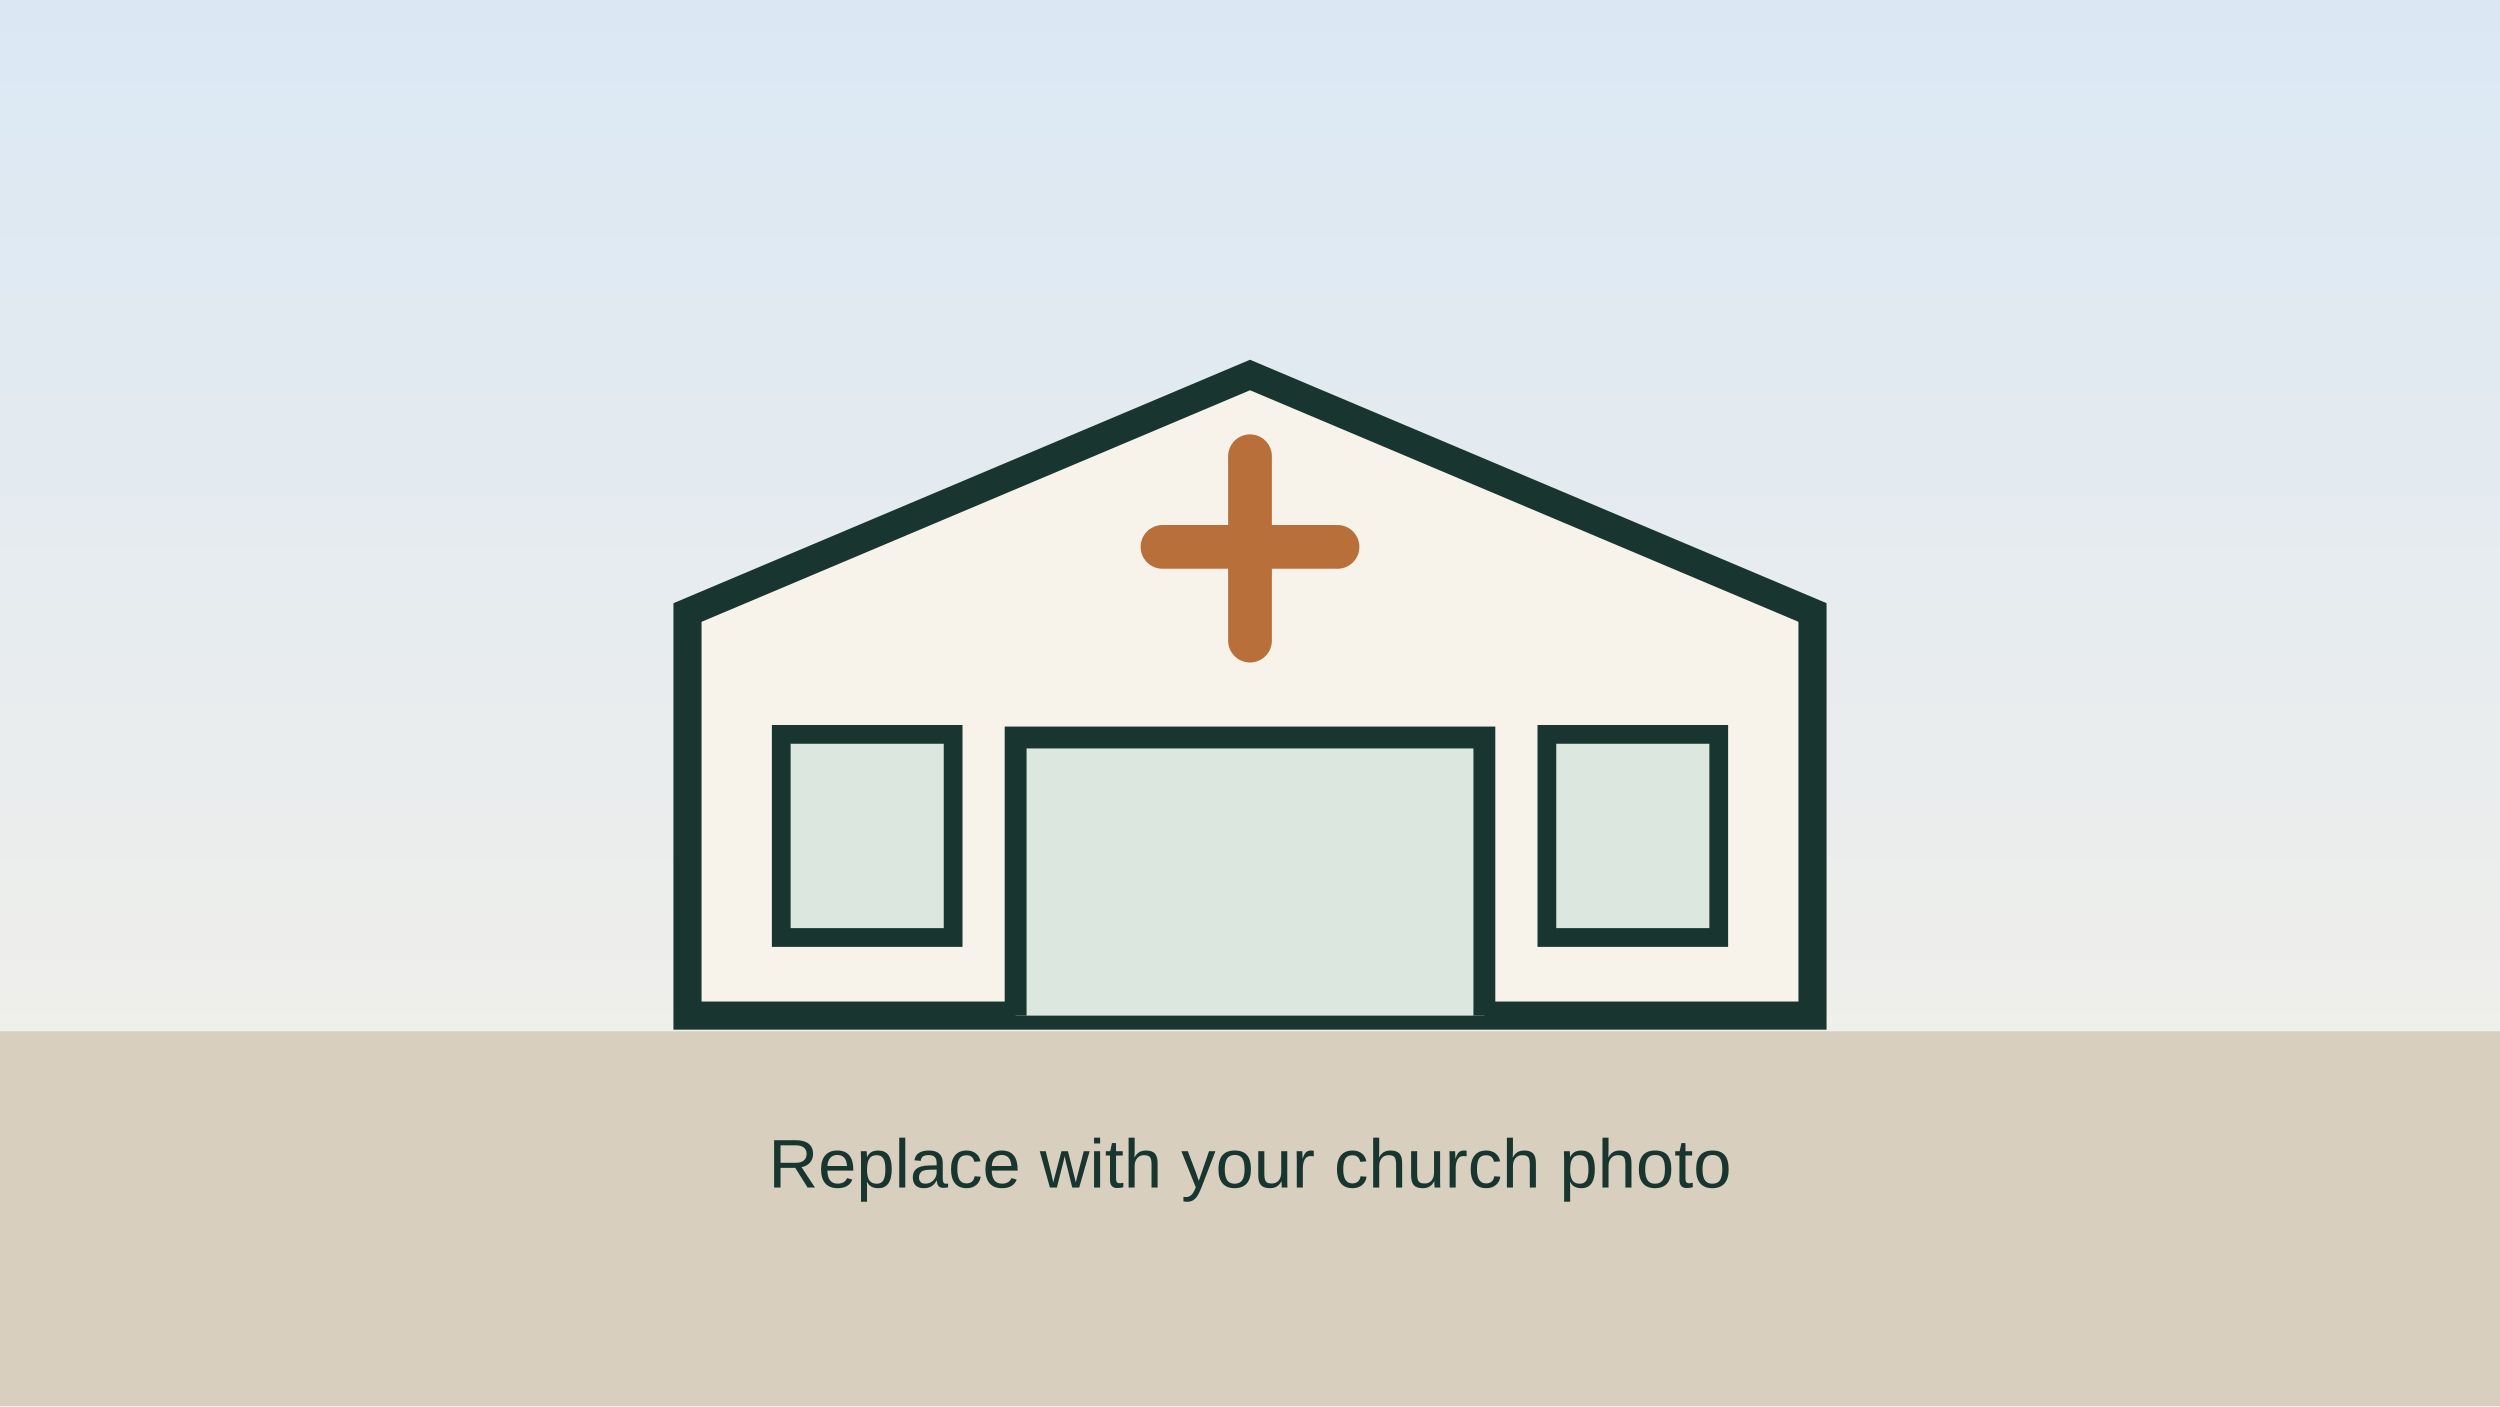
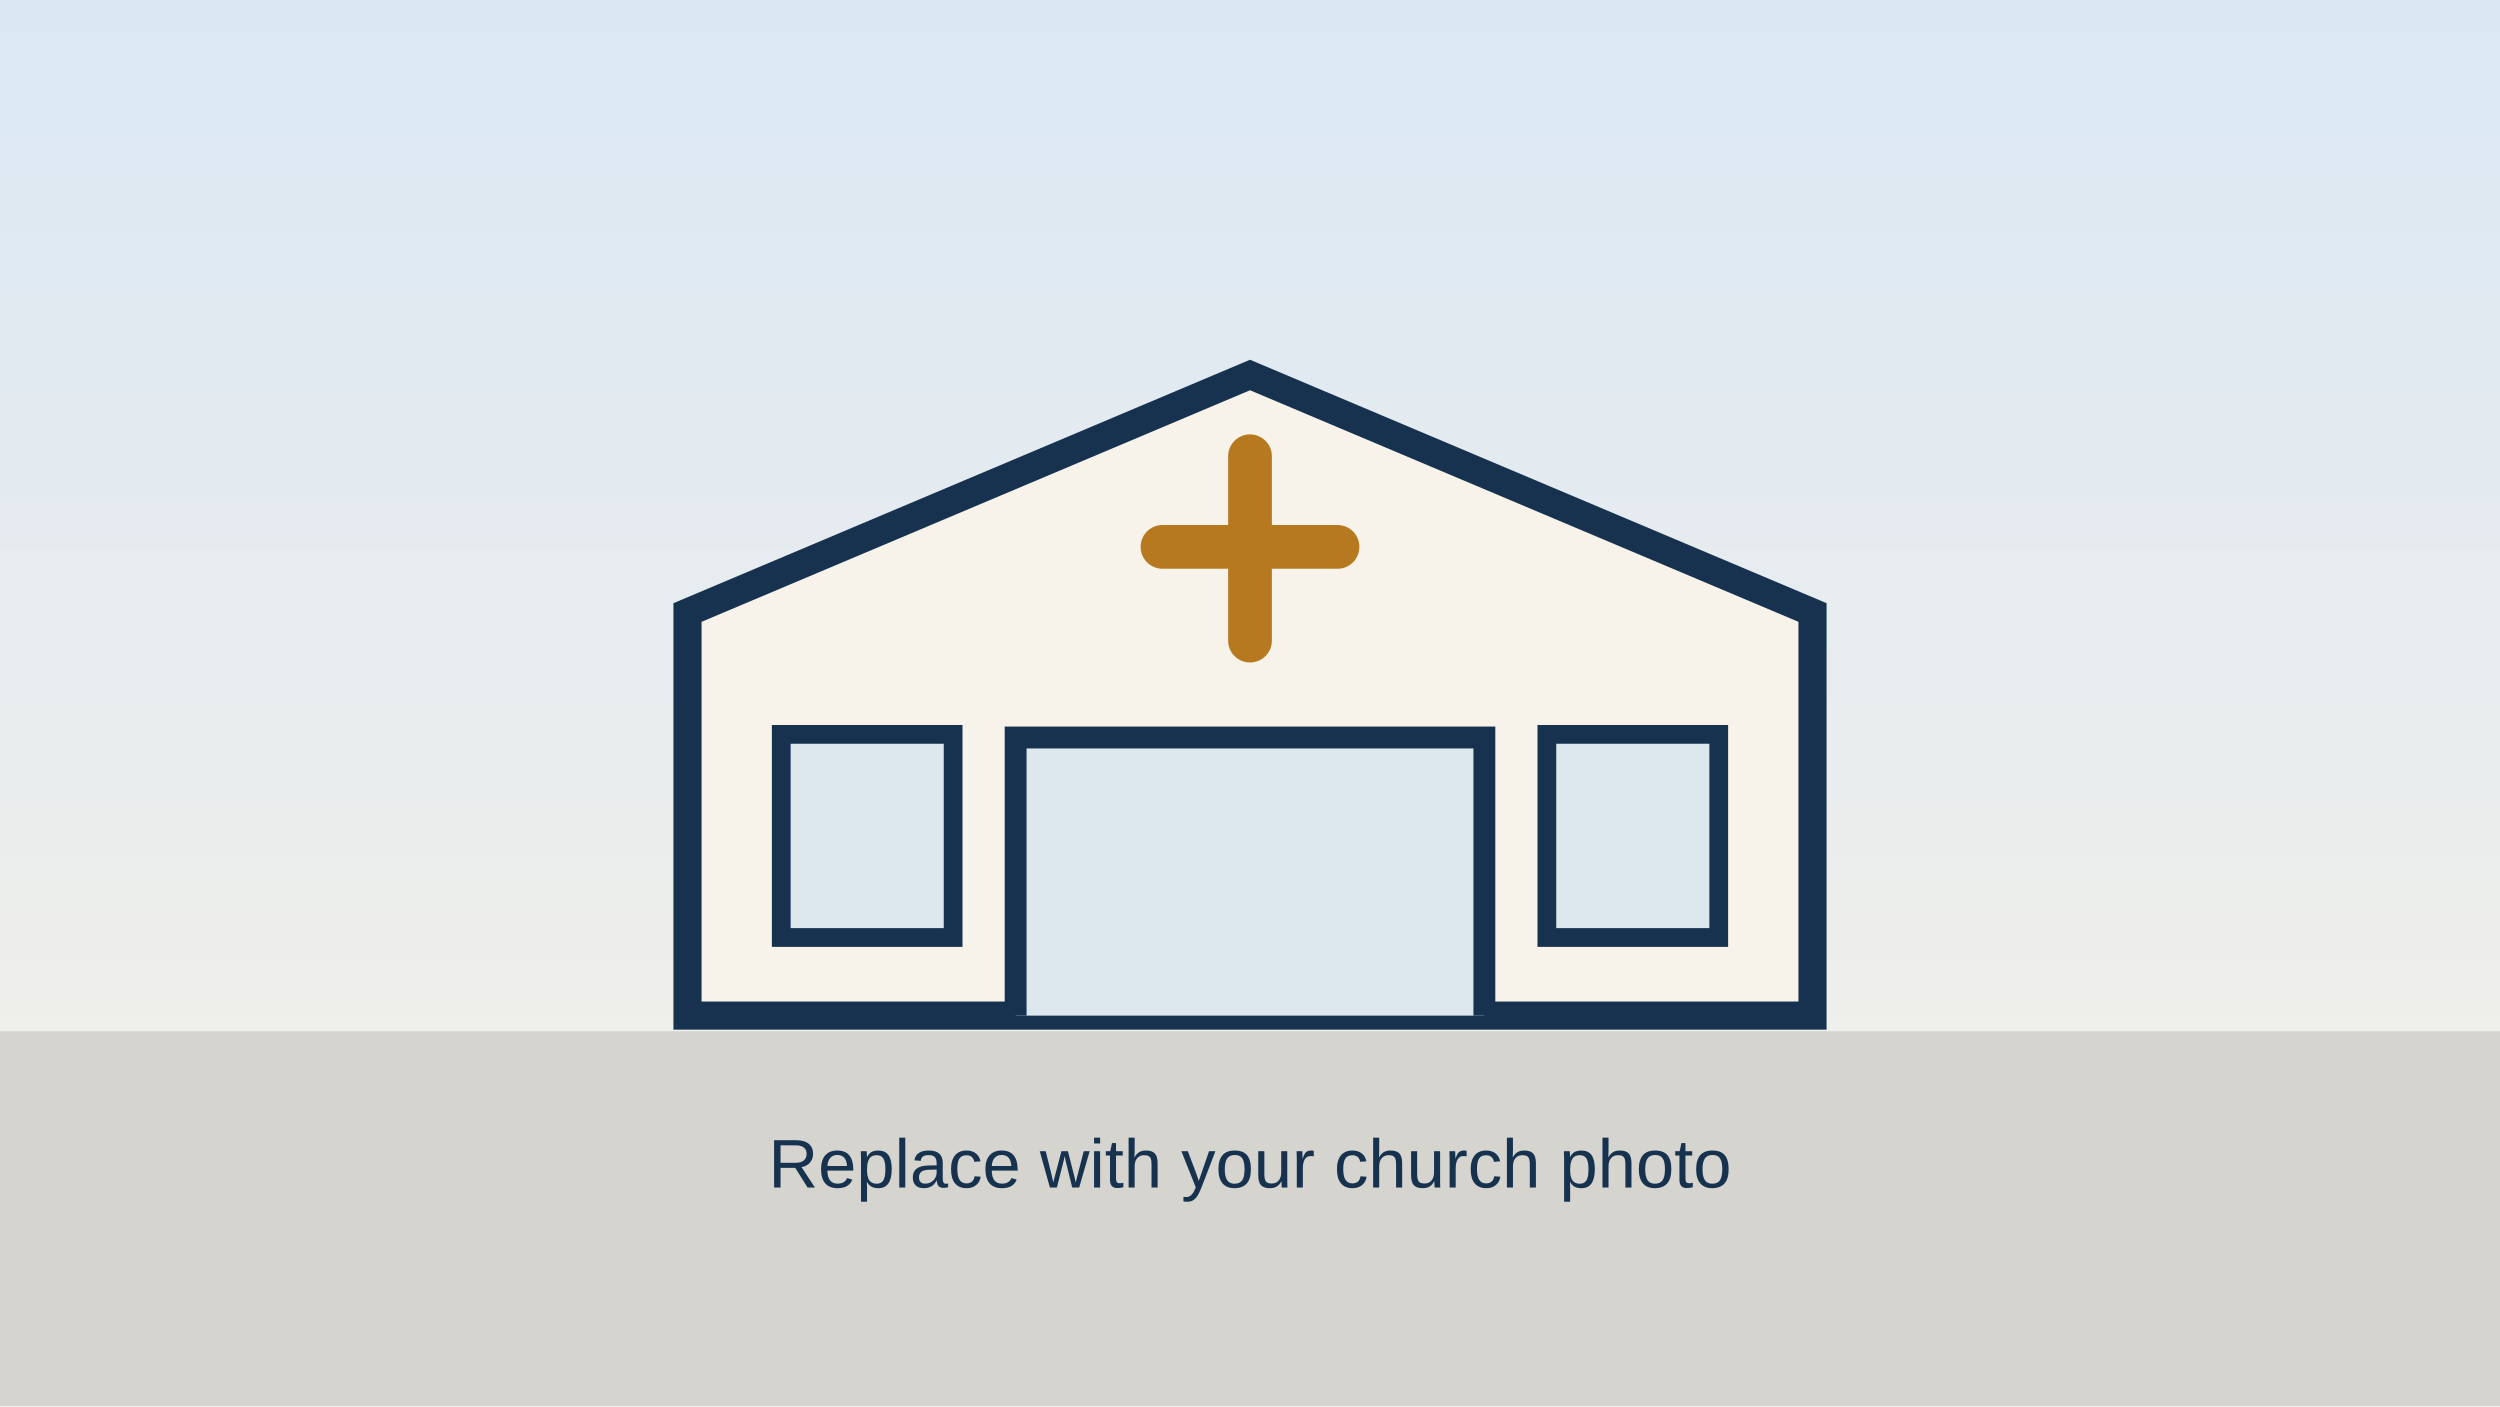
<svg xmlns="http://www.w3.org/2000/svg" viewBox="0 0 1600 900" role="img" aria-labelledby="title desc">
  <defs>
    <linearGradient id="sky" x1="0" x2="0" y1="0" y2="1">
      <stop offset="0" stop-color="#dbe8f4" />
      <stop offset="1" stop-color="#f6f1e8" />
    </linearGradient>
  </defs>
  <rect width="1600" height="900" fill="url(#sky)" />
-   <rect y="660" width="1600" height="240" fill="#d8cfbf" />
-   <path d="M440 650h720V392L800 240 440 392z" fill="#f7f3eb" stroke="#18362f" stroke-width="18" />
-   <path d="M650 650V472h300v178" fill="#dbe7df" stroke="#18362f" stroke-width="14" />
-   <path d="M800 292v118M744 350h112" stroke="#b86f3a" stroke-width="28" stroke-linecap="round" />
-   <rect x="500" y="470" width="110" height="130" fill="#dbe7df" stroke="#18362f" stroke-width="12" />
-   <rect x="990" y="470" width="110" height="130" fill="#dbe7df" stroke="#18362f" stroke-width="12" />
-   <text x="800" y="760" text-anchor="middle" font-family="Arial, sans-serif" font-size="44" fill="#18362f">Replace with your church photo</text>
+   <rect y="660" width="1600" height="240" fill="#d6d4ce" />
+   <path d="M440 650h720V392L800 240 440 392z" fill="#f7f3eb" stroke="#16324f" stroke-width="18" />
+   <path d="M650 650V472h300v178" fill="#dde8ee" stroke="#16324f" stroke-width="14" />
+   <path d="M800 292v118M744 350h112" stroke="#b7791f" stroke-width="28" stroke-linecap="round" />
+   <rect x="500" y="470" width="110" height="130" fill="#dde8ee" stroke="#16324f" stroke-width="12" />
+   <rect x="990" y="470" width="110" height="130" fill="#dde8ee" stroke="#16324f" stroke-width="12" />
+   <text x="800" y="760" text-anchor="middle" font-family="Arial, sans-serif" font-size="44" fill="#16324f">Replace with your church photo</text>
</svg>
